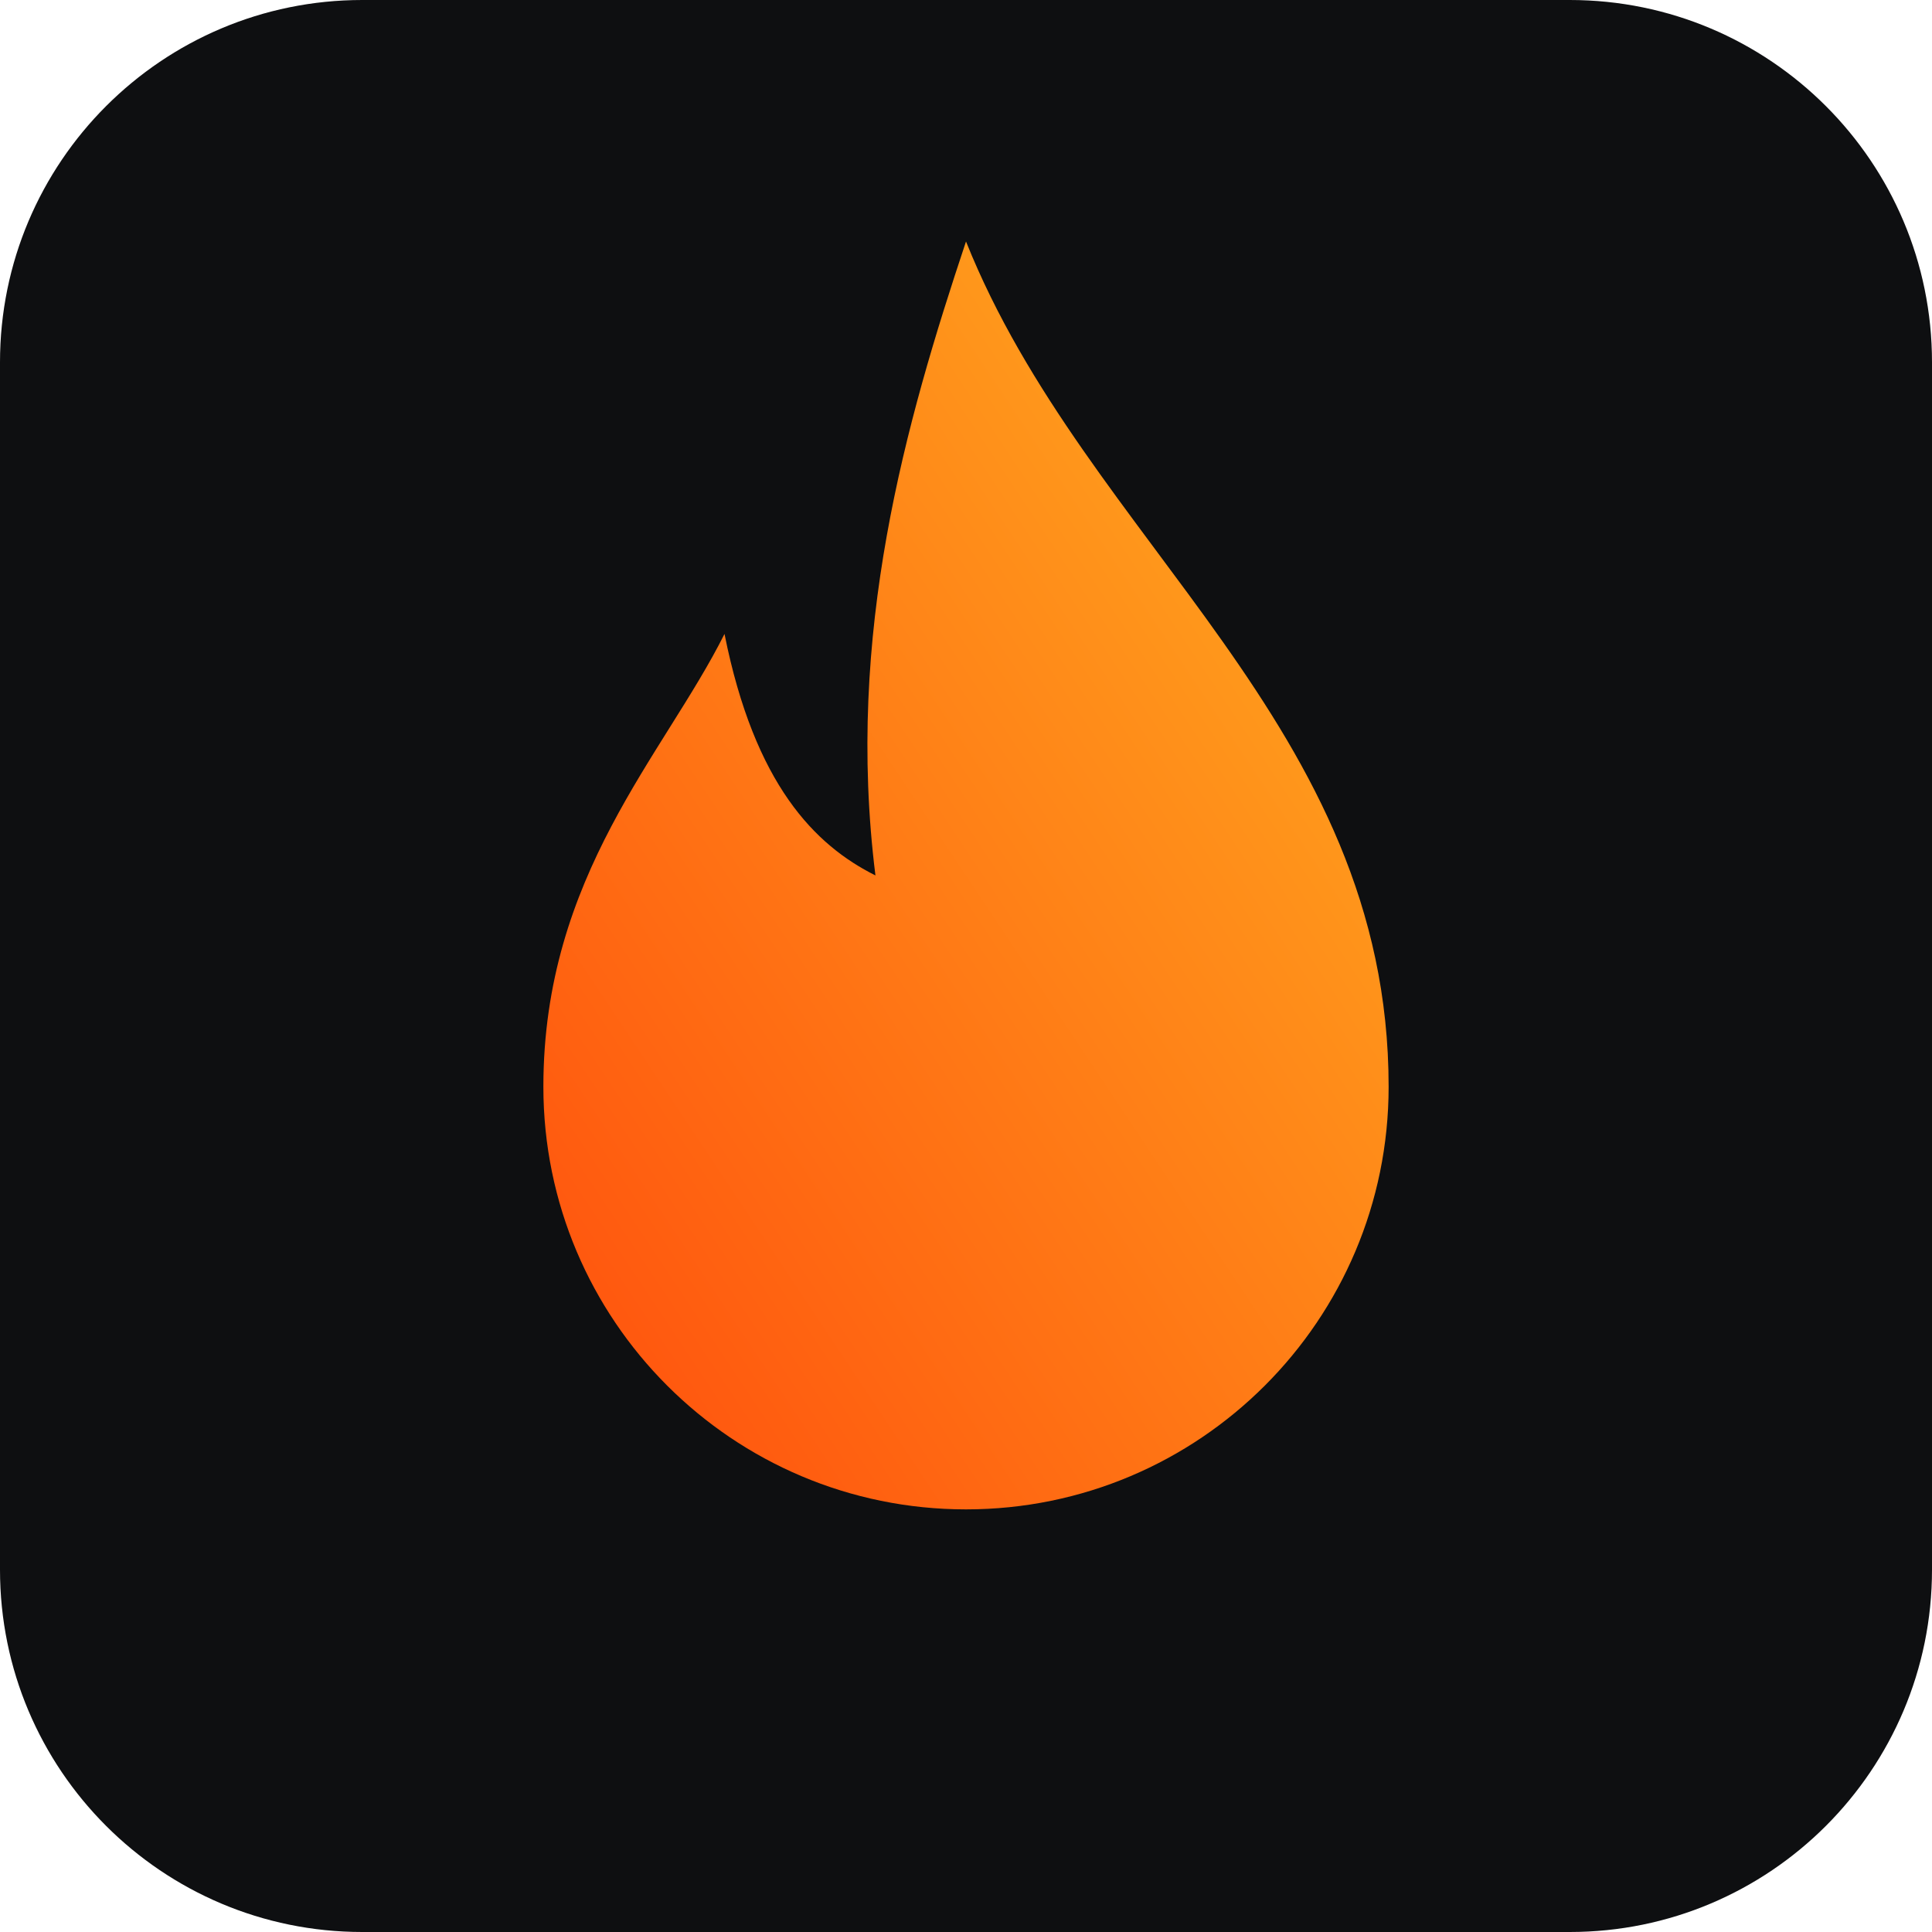
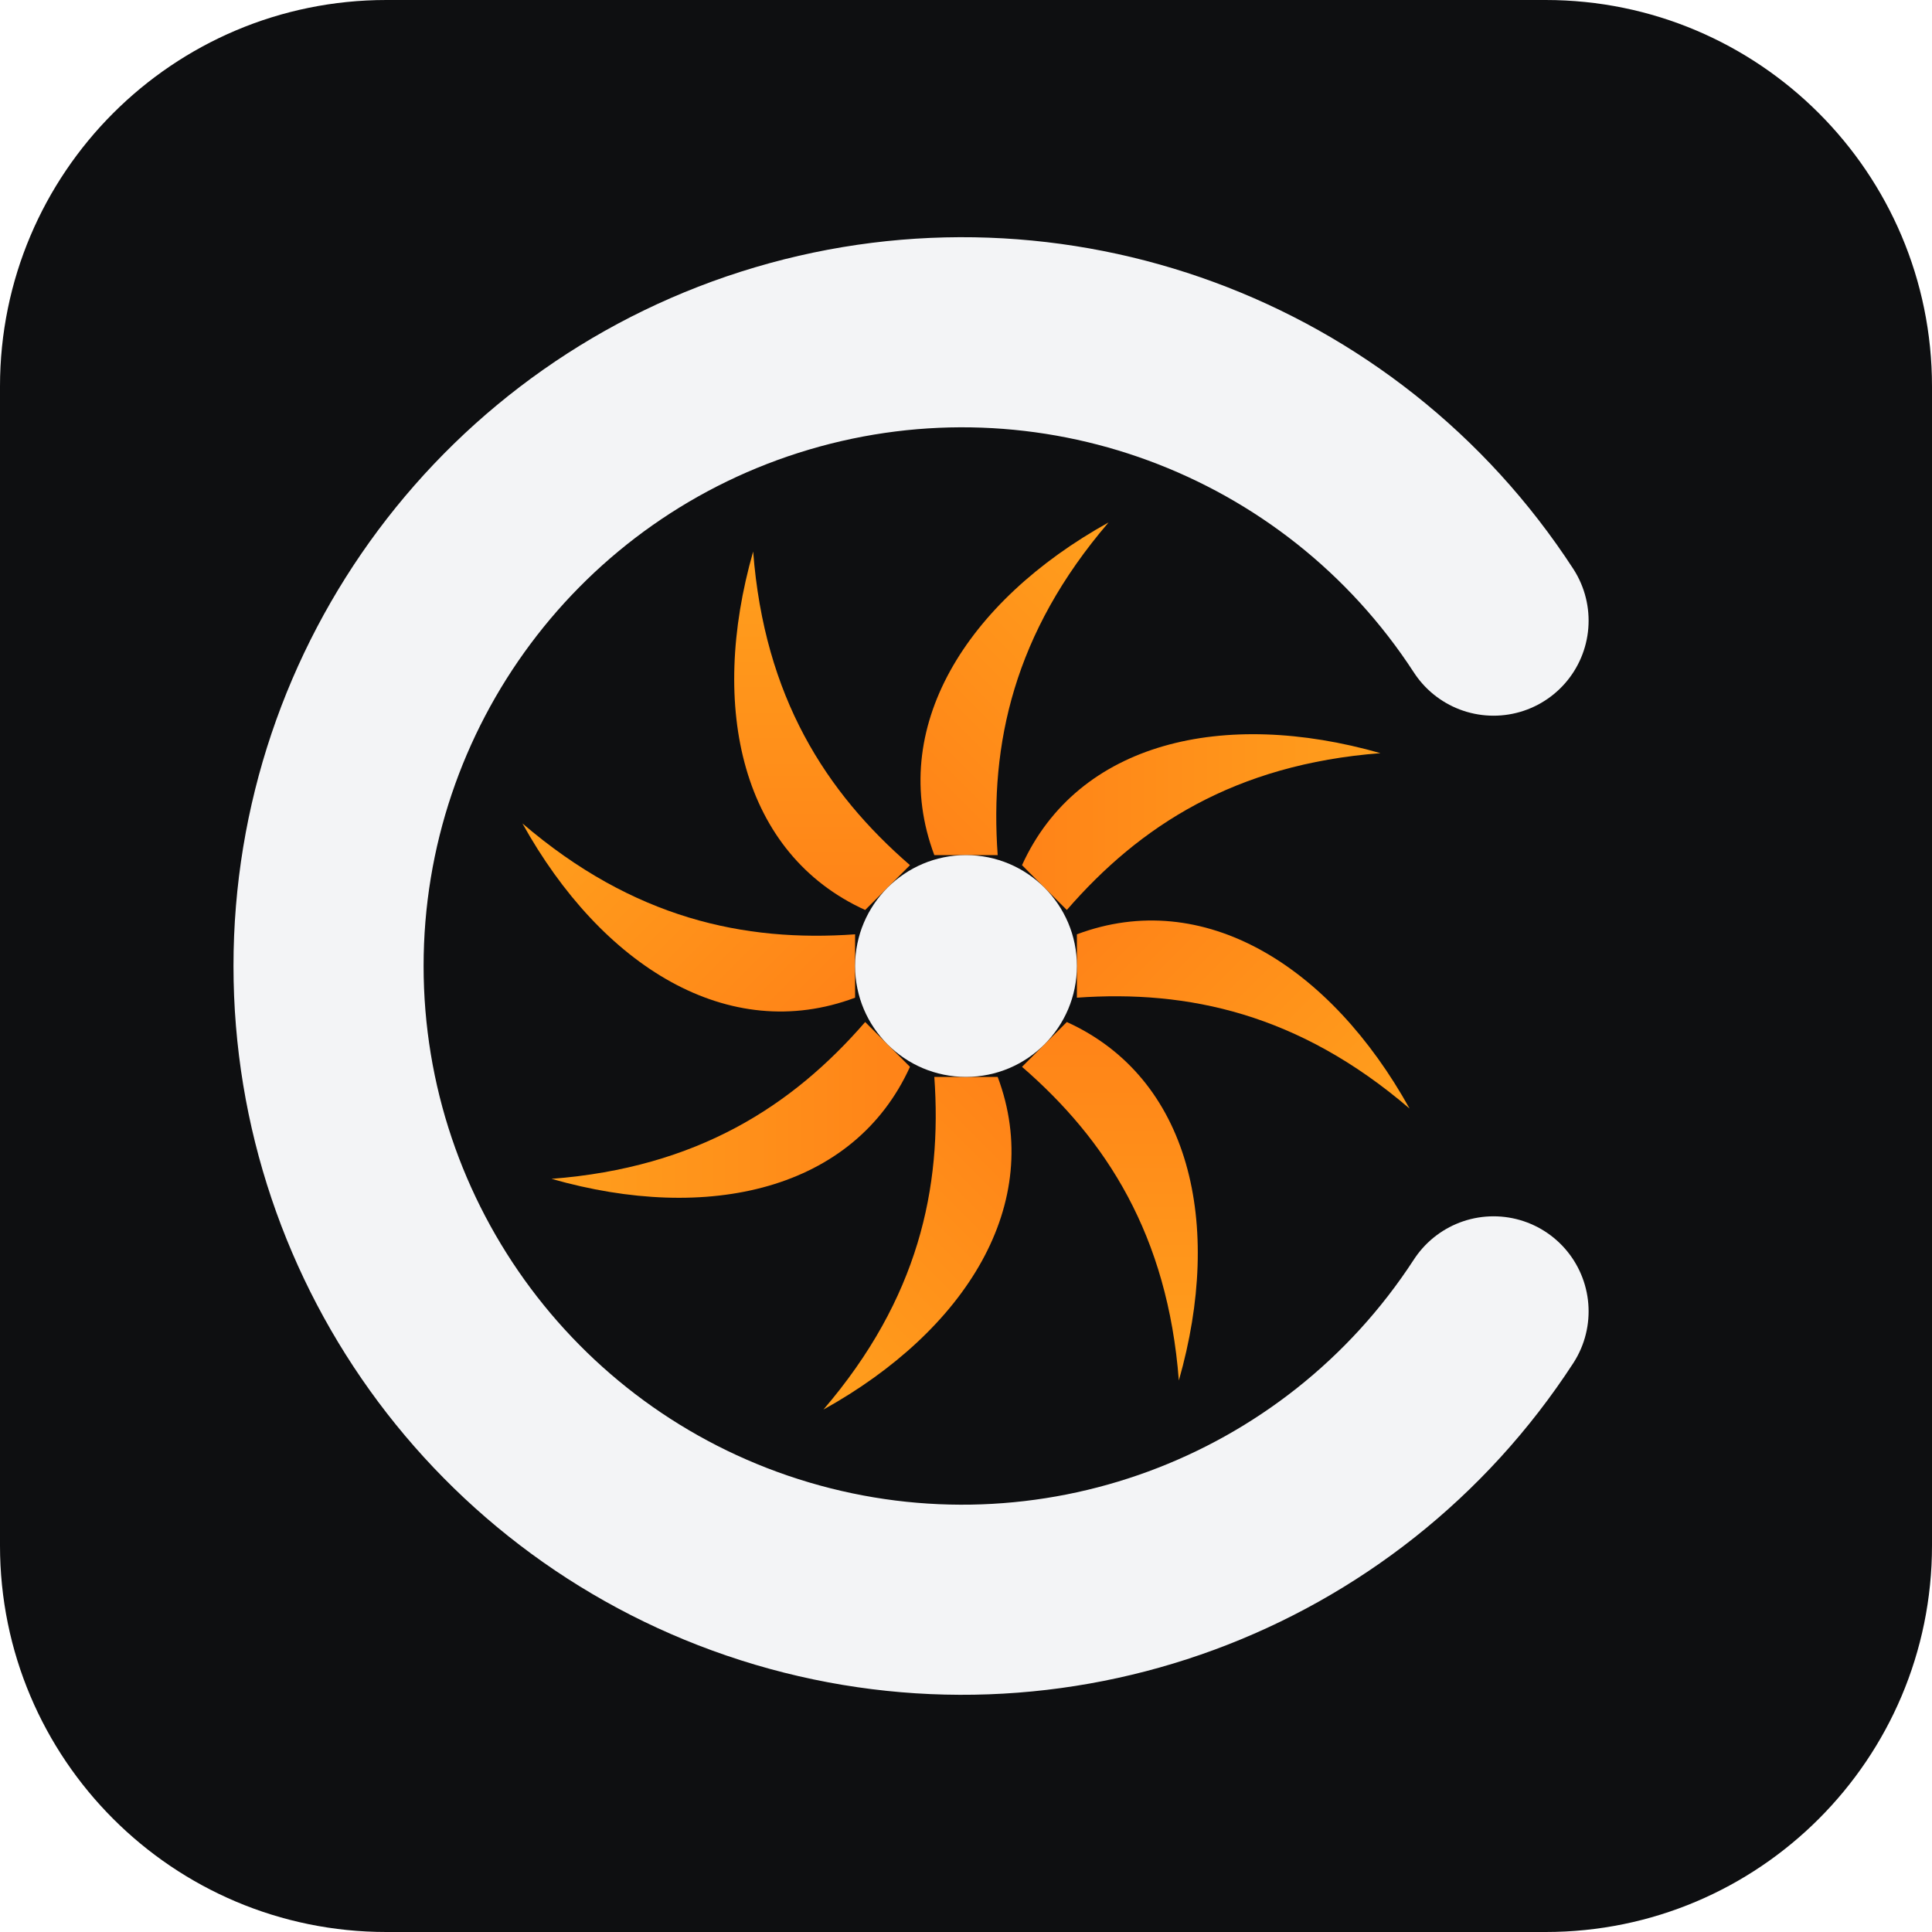
- <svg xmlns="http://www.w3.org/2000/svg" viewBox="0 0 64 64">
+ <svg xmlns="http://www.w3.org/2000/svg" viewBox="0 0 100 100">
  <defs>
-     <linearGradient id="g" x1="0" y1="1" x2="1" y2="0">
+     <linearGradient id="f" x1="22" y1="78" x2="78" y2="22" gradientUnits="userSpaceOnUse">
      <stop offset="0" stop-color="#ff4d0d" />
      <stop offset="1" stop-color="#ffb020" />
    </linearGradient>
  </defs>
-   <rect width="64" height="64" rx="12" fill="#0e0f11" />
-   <path d="M32 8c4 10 14 16 14 28a14 14 0 0 1-28 0c0-7 4-11 6-15 1 5 3 7 5 8-1-8 1-15 3-21z" fill="url(#g)" />
+   <rect width="100" height="100" rx="20" fill="#0e0f11" />
+   <g transform="translate(9 9) scale(.82)">
+     <path d="M83.3 28.2A40 40 0 1 0 83.3 71.8" fill="none" stroke="#f3f4f6" stroke-width="12" stroke-linecap="round" />
+     <g fill="url(#f)">
+       <path id="v" d="M48 43C45 35 50 27 59 22C53 29 51.5 36 52 43Z" />
+       <use href="#v" transform="rotate(45 50 50)" />
+       <use href="#v" transform="rotate(90 50 50)" />
+       <use href="#v" transform="rotate(135 50 50)" />
+       <use href="#v" transform="rotate(180 50 50)" />
+       <use href="#v" transform="rotate(225 50 50)" />
+       <use href="#v" transform="rotate(270 50 50)" />
+       <use href="#v" transform="rotate(315 50 50)" />
+     </g>
+     <circle cx="50" cy="50" r="7" fill="#f3f4f6" />
+   </g>
</svg>
